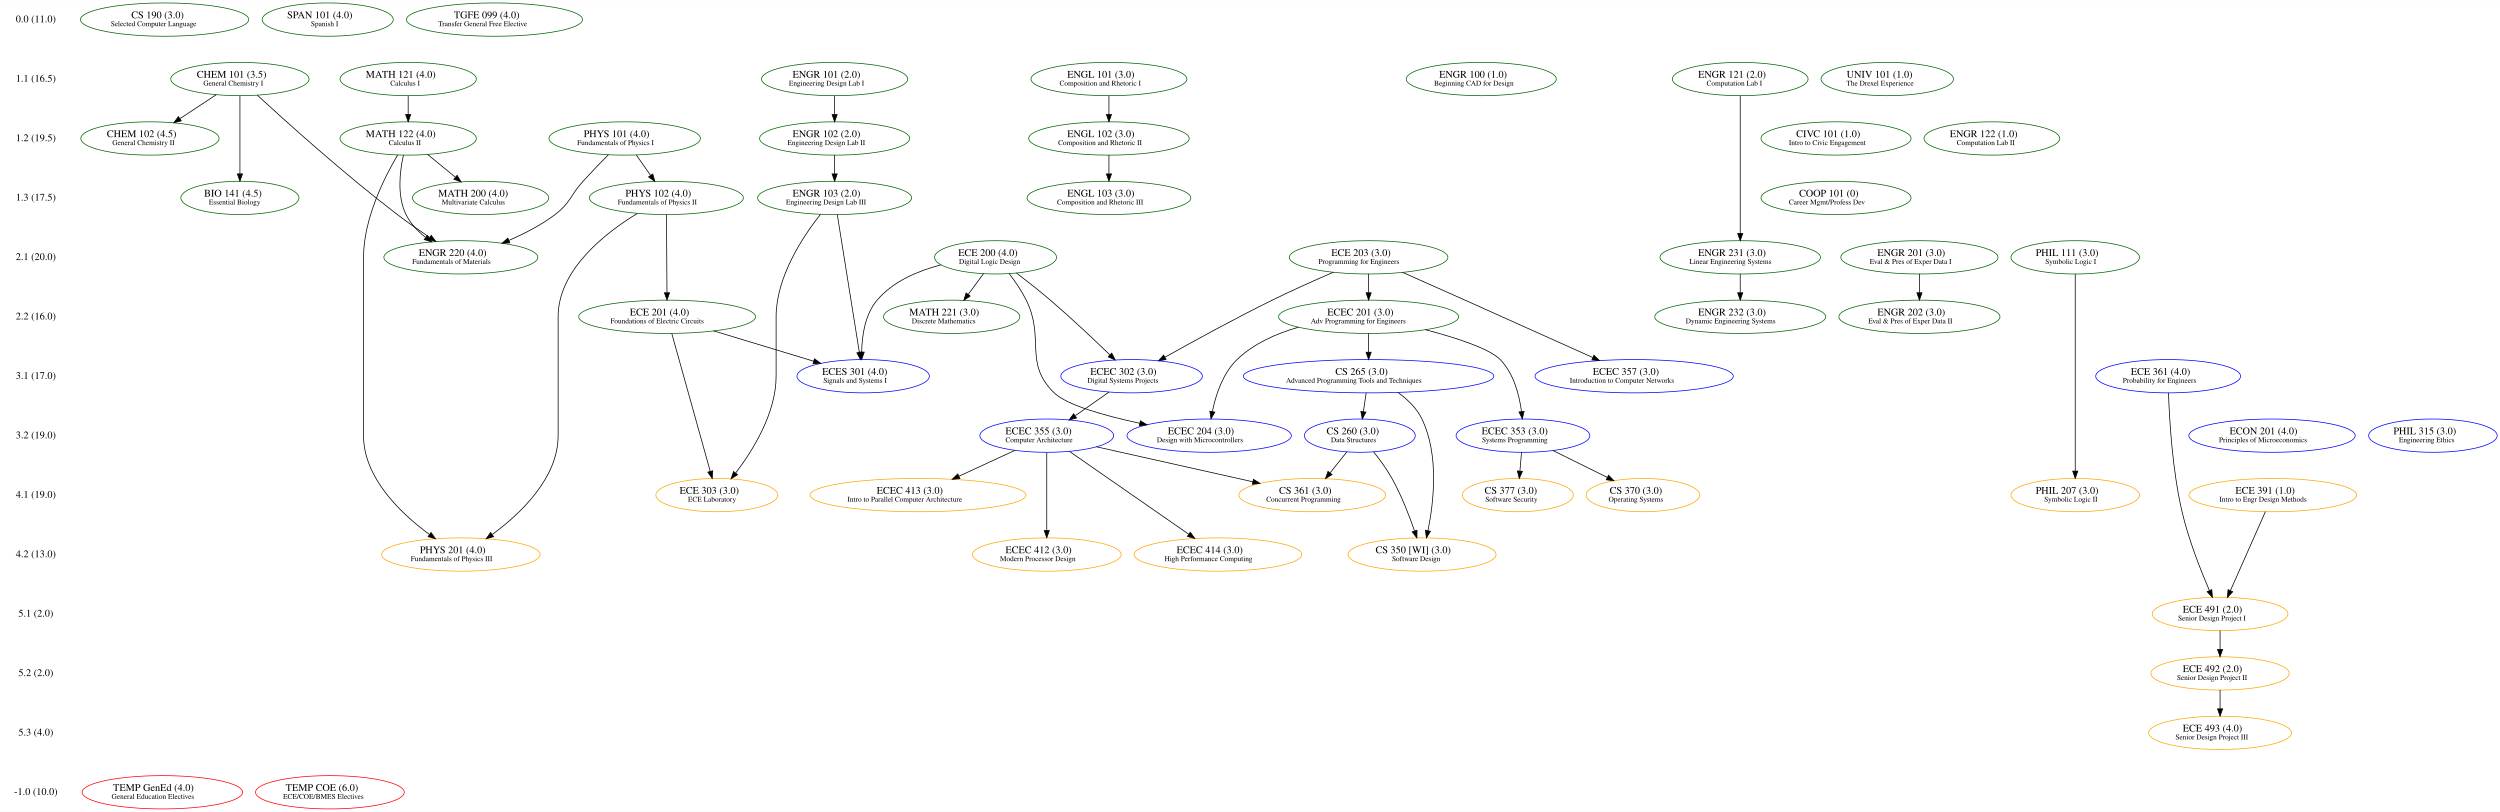
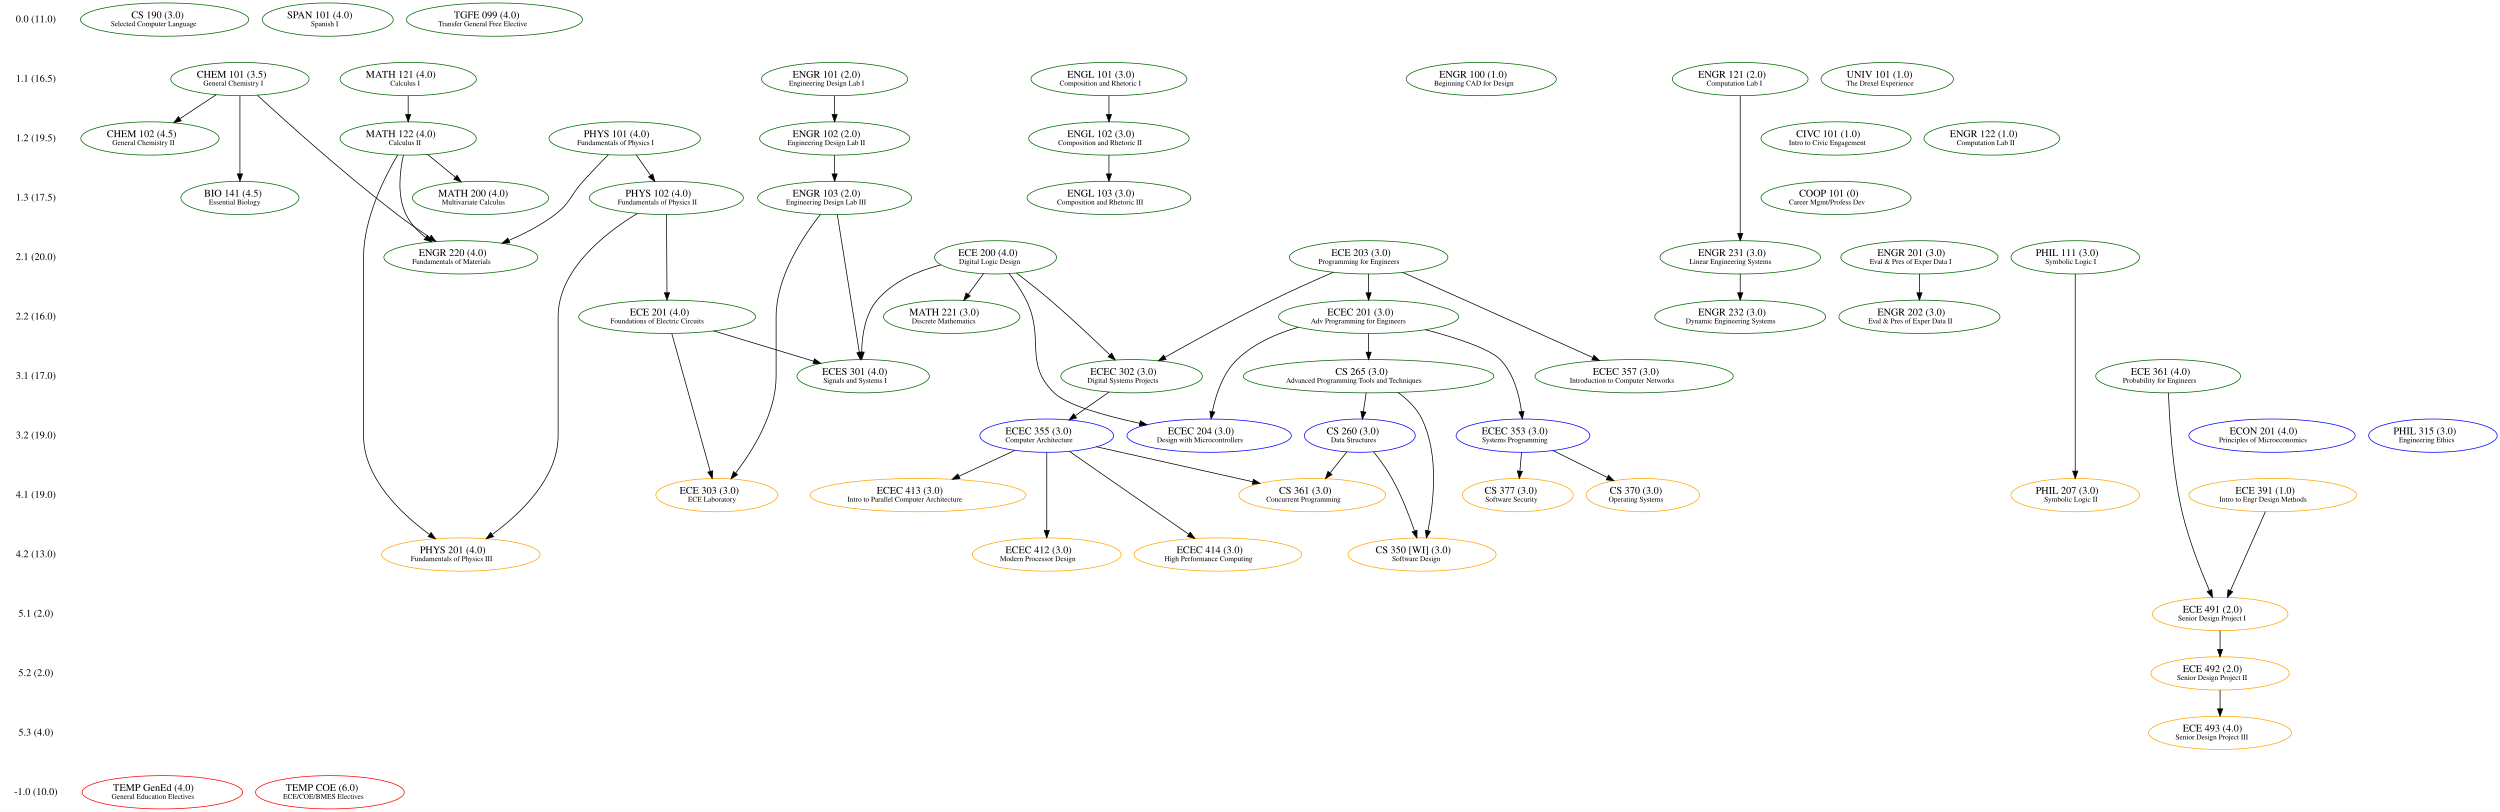
<svg xmlns="http://www.w3.org/2000/svg" width="3418pt" height="1110pt" viewBox="0.00 0.00 3417.68 1109.57">
  <g id="graph0" class="graph" transform="scale(1 1) rotate(0) translate(4 1105.568)">
    <polygon fill="#ffffff" stroke="transparent" points="-4,4 -4,-1105.568 3413.681,-1105.568 3413.681,4 -4,4" />
    <g id="node1" class="node">
      <text text-anchor="middle" x="45" y="-1075.24" font-family="Times,serif" font-size="14.00" fill="#000000">0.0 (11.0)</text>
    </g>
    <g id="node5" class="node">
      <text text-anchor="middle" x="45" y="-993.985" font-family="Times,serif" font-size="14.00" fill="#000000">1.1 (16.5)</text>
    </g>
    <g id="node2" class="node">
      <ellipse fill="none" stroke="#006400" cx="221" cy="-1078.94" rx="115.017" ry="22.756" />
      <text text-anchor="start" x="175.5" y="-1080.74" font-family="Times,serif" font-size="14.00" fill="#000000">CS 190 (3.0)</text>
      <text text-anchor="start" x="147.5" y="-1069.94" font-family="Times,serif" font-size="10.00" fill="#000000">Selected Computer Language</text>
    </g>
    <g id="node3" class="node">
      <ellipse fill="none" stroke="#006400" cx="444" cy="-1078.94" rx="89.606" ry="22.756" />
      <text text-anchor="start" x="388.5" y="-1080.74" font-family="Times,serif" font-size="14.00" fill="#000000">SPAN 101 (4.0)</text>
      <text text-anchor="start" x="421" y="-1069.94" font-family="Times,serif" font-size="10.00" fill="#000000">Spanish I</text>
    </g>
    <g id="node4" class="node">
      <ellipse fill="none" stroke="#006400" cx="672" cy="-1078.94" rx="120.417" ry="22.756" />
      <text text-anchor="start" x="616.5" y="-1080.74" font-family="Times,serif" font-size="14.00" fill="#000000">TGFE 099 (4.0)</text>
      <text text-anchor="start" x="595" y="-1069.94" font-family="Times,serif" font-size="10.00" fill="#000000">Transfer General Free Elective</text>
    </g>
    <g id="node13" class="node">
      <text text-anchor="middle" x="45" y="-912.731" font-family="Times,serif" font-size="14.00" fill="#000000">1.2 (19.5)</text>
    </g>
    <g id="node6" class="node">
      <ellipse fill="none" stroke="#006400" cx="324" cy="-997.685" rx="94.505" ry="22.756" />
      <text text-anchor="start" x="265" y="-999.485" font-family="Times,serif" font-size="14.00" fill="#000000">CHEM 101 (3.5)</text>
      <text text-anchor="start" x="274" y="-988.685" font-family="Times,serif" font-size="10.00" fill="#000000">General Chemistry I</text>
    </g>
    <g id="node14" class="node">
      <ellipse fill="none" stroke="#006400" cx="201" cy="-916.431" rx="94.505" ry="22.756" />
      <text text-anchor="start" x="142" y="-918.231" font-family="Times,serif" font-size="14.00" fill="#000000">CHEM 102 (4.5)</text>
      <text text-anchor="start" x="149.5" y="-907.431" font-family="Times,serif" font-size="10.00" fill="#000000">General Chemistry II</text>
    </g>
    <g id="edge3" class="edge">
      <path fill="none" stroke="#000000" d="M291.683,-976.337C276.549,-966.339 258.346,-954.314 242.232,-943.669" />
      <polygon fill="#000000" stroke="#000000" points="243.801,-940.511 233.528,-937.919 239.943,-946.351 243.801,-940.511" />
    </g>
    <g id="node22" class="node">
      <ellipse fill="none" stroke="#006400" cx="324" cy="-835.176" rx="80.721" ry="22.756" />
      <text text-anchor="start" x="275" y="-836.976" font-family="Times,serif" font-size="14.00" fill="#000000">BIO 141 (4.5)</text>
      <text text-anchor="start" x="281.5" y="-826.176" font-family="Times,serif" font-size="10.00" fill="#000000">Essential Biology</text>
    </g>
    <g id="edge8" class="edge">
      <path fill="none" stroke="#000000" d="M324,-974.746C324,-946.92 324,-899.808 324,-868.108" />
      <polygon fill="#000000" stroke="#000000" points="327.5,-867.998 324,-857.998 320.5,-867.998 327.5,-867.998" />
    </g>
    <g id="node32" class="node">
      <ellipse fill="none" stroke="#006400" cx="626" cy="-753.921" rx="105.218" ry="22.756" />
      <text text-anchor="start" x="568.5" y="-755.721" font-family="Times,serif" font-size="14.00" fill="#000000">ENGR 220 (4.0)</text>
      <text text-anchor="start" x="559.5" y="-744.921" font-family="Times,serif" font-size="10.00" fill="#000000">Fundamentals of Materials</text>
    </g>
    <g id="edge14" class="edge">
      <path fill="none" stroke="#000000" d="M347.724,-975.621C386.54,-939.901 466.562,-867.838 539,-812.548 553.028,-801.841 568.9,-790.841 583.21,-781.303" />
      <polygon fill="#000000" stroke="#000000" points="585.475,-784.002 591.888,-775.569 581.616,-778.161 585.475,-784.002" />
    </g>
    <g id="node7" class="node">
      <ellipse fill="none" stroke="#006400" cx="1512" cy="-997.685" rx="106.547" ry="22.756" />
      <text text-anchor="start" x="1455" y="-999.485" font-family="Times,serif" font-size="14.00" fill="#000000">ENGL 101 (3.0)</text>
      <text text-anchor="start" x="1444.5" y="-988.685" font-family="Times,serif" font-size="10.00" fill="#000000">Composition and Rhetoric I</text>
    </g>
    <g id="node16" class="node">
      <ellipse fill="none" stroke="#006400" cx="1512" cy="-916.431" rx="109.703" ry="22.756" />
      <text text-anchor="start" x="1455" y="-918.231" font-family="Times,serif" font-size="14.00" fill="#000000">ENGL 102 (3.0)</text>
      <text text-anchor="start" x="1442.5" y="-907.431" font-family="Times,serif" font-size="10.00" fill="#000000">Composition and Rhetoric II</text>
    </g>
    <g id="edge4" class="edge">
      <path fill="none" stroke="#000000" d="M1512,-975.051C1512,-967.106 1512,-958.01 1512,-949.391" />
      <polygon fill="#000000" stroke="#000000" points="1515.5,-949.225 1512,-939.225 1508.5,-949.225 1515.5,-949.225" />
    </g>
    <g id="node8" class="node">
      <ellipse fill="none" stroke="#006400" cx="2021" cy="-997.685" rx="102.561" ry="22.756" />
      <text text-anchor="start" x="1963.5" y="-999.485" font-family="Times,serif" font-size="14.00" fill="#000000">ENGR 100 (1.0)</text>
      <text text-anchor="start" x="1956.5" y="-988.685" font-family="Times,serif" font-size="10.00" fill="#000000">Beginning CAD for Design</text>
    </g>
    <g id="node9" class="node">
      <ellipse fill="none" stroke="#006400" cx="1137" cy="-997.685" rx="99.904" ry="22.756" />
      <text text-anchor="start" x="1079.5" y="-999.485" font-family="Times,serif" font-size="14.00" fill="#000000">ENGR 101 (2.0)</text>
      <text text-anchor="start" x="1074.5" y="-988.685" font-family="Times,serif" font-size="10.00" fill="#000000">Engineering Design Lab I</text>
    </g>
    <g id="node17" class="node">
      <ellipse fill="none" stroke="#006400" cx="1137" cy="-916.431" rx="102.561" ry="22.756" />
      <text text-anchor="start" x="1079.5" y="-918.231" font-family="Times,serif" font-size="14.00" fill="#000000">ENGR 102 (2.0)</text>
      <text text-anchor="start" x="1072.5" y="-907.431" font-family="Times,serif" font-size="10.00" fill="#000000">Engineering Design Lab II</text>
    </g>
    <g id="edge5" class="edge">
      <path fill="none" stroke="#000000" d="M1137,-975.051C1137,-967.106 1137,-958.01 1137,-949.391" />
      <polygon fill="#000000" stroke="#000000" points="1140.5,-949.225 1137,-939.225 1133.5,-949.225 1140.5,-949.225" />
    </g>
    <g id="node10" class="node">
      <ellipse fill="none" stroke="#006400" cx="2375" cy="-997.685" rx="92.762" ry="22.756" />
      <text text-anchor="start" x="2317.5" y="-999.485" font-family="Times,serif" font-size="14.00" fill="#000000">ENGR 121 (2.0)</text>
      <text text-anchor="start" x="2329" y="-988.685" font-family="Times,serif" font-size="10.00" fill="#000000">Computation Lab I</text>
    </g>
    <g id="node33" class="node">
      <ellipse fill="none" stroke="#006400" cx="2375" cy="-753.921" rx="109.703" ry="22.756" />
      <text text-anchor="start" x="2317.5" y="-755.721" font-family="Times,serif" font-size="14.00" fill="#000000">ENGR 231 (3.0)</text>
      <text text-anchor="start" x="2305.5" y="-744.921" font-family="Times,serif" font-size="10.00" fill="#000000">Linear Engineering Systems</text>
    </g>
    <g id="edge17" class="edge">
      <path fill="none" stroke="#000000" d="M2375,-974.753C2375,-931.359 2375,-837.099 2375,-786.913" />
      <polygon fill="#000000" stroke="#000000" points="2378.5,-786.615 2375,-776.615 2371.5,-786.615 2378.5,-786.615" />
    </g>
    <g id="node11" class="node">
      <ellipse fill="none" stroke="#006400" cx="554" cy="-997.685" rx="93.177" ry="22.756" />
      <text text-anchor="start" x="496" y="-999.485" font-family="Times,serif" font-size="14.00" fill="#000000">MATH 121 (4.0)</text>
      <text text-anchor="start" x="529.5" y="-988.685" font-family="Times,serif" font-size="10.00" fill="#000000">Calculus I</text>
    </g>
    <g id="node19" class="node">
      <ellipse fill="none" stroke="#006400" cx="554" cy="-916.431" rx="93.177" ry="22.756" />
      <text text-anchor="start" x="496" y="-918.231" font-family="Times,serif" font-size="14.00" fill="#000000">MATH 122 (4.0)</text>
      <text text-anchor="start" x="527.5" y="-907.431" font-family="Times,serif" font-size="10.00" fill="#000000">Calculus II</text>
    </g>
    <g id="edge6" class="edge">
      <path fill="none" stroke="#000000" d="M554,-975.051C554,-967.106 554,-958.01 554,-949.391" />
      <polygon fill="#000000" stroke="#000000" points="557.5,-949.225 554,-939.225 550.5,-949.225 557.5,-949.225" />
    </g>
    <g id="node12" class="node">
      <ellipse fill="none" stroke="#006400" cx="2576" cy="-997.685" rx="90.519" ry="22.756" />
      <text text-anchor="start" x="2520.5" y="-999.485" font-family="Times,serif" font-size="14.00" fill="#000000">UNIV 101 (1.0)</text>
      <text text-anchor="start" x="2520" y="-988.685" font-family="Times,serif" font-size="10.00" fill="#000000">The Drexel Experience</text>
    </g>
    <g id="node21" class="node">
      <text text-anchor="middle" x="45" y="-831.476" font-family="Times,serif" font-size="14.00" fill="#000000">1.3 (17.5)</text>
    </g>
    <g id="node15" class="node">
      <ellipse fill="none" stroke="#006400" cx="2506" cy="-916.431" rx="102.561" ry="22.756" />
      <text text-anchor="start" x="2451.5" y="-918.231" font-family="Times,serif" font-size="14.00" fill="#000000">CIVC 101 (1.0)</text>
      <text text-anchor="start" x="2441.5" y="-907.431" font-family="Times,serif" font-size="10.00" fill="#000000">Intro to Civic Engagement</text>
    </g>
    <g id="node24" class="node">
      <ellipse fill="none" stroke="#006400" cx="1512" cy="-835.176" rx="111.946" ry="22.756" />
      <text text-anchor="start" x="1455" y="-836.976" font-family="Times,serif" font-size="14.00" fill="#000000">ENGL 103 (3.0)</text>
      <text text-anchor="start" x="1441" y="-826.176" font-family="Times,serif" font-size="10.00" fill="#000000">Composition and Rhetoric III</text>
    </g>
    <g id="edge9" class="edge">
      <path fill="none" stroke="#000000" d="M1512,-893.797C1512,-885.851 1512,-876.755 1512,-868.136" />
      <polygon fill="#000000" stroke="#000000" points="1515.5,-867.97 1512,-857.97 1508.5,-867.97 1515.5,-867.97" />
    </g>
    <g id="node25" class="node">
      <ellipse fill="none" stroke="#006400" cx="1137" cy="-835.176" rx="105.218" ry="22.756" />
      <text text-anchor="start" x="1079.5" y="-836.976" font-family="Times,serif" font-size="14.00" fill="#000000">ENGR 103 (2.0)</text>
      <text text-anchor="start" x="1070.5" y="-826.176" font-family="Times,serif" font-size="10.00" fill="#000000">Engineering Design Lab III</text>
    </g>
    <g id="edge10" class="edge">
      <path fill="none" stroke="#000000" d="M1137,-893.797C1137,-885.851 1137,-876.755 1137,-868.136" />
      <polygon fill="#000000" stroke="#000000" points="1140.5,-867.97 1137,-857.97 1133.5,-867.97 1140.5,-867.97" />
    </g>
    <g id="node18" class="node">
      <ellipse fill="none" stroke="#006400" cx="2719" cy="-916.431" rx="92.762" ry="22.756" />
      <text text-anchor="start" x="2661.5" y="-918.231" font-family="Times,serif" font-size="14.00" fill="#000000">ENGR 122 (1.0)</text>
      <text text-anchor="start" x="2671" y="-907.431" font-family="Times,serif" font-size="10.00" fill="#000000">Computation Lab II</text>
    </g>
    <g id="node26" class="node">
      <ellipse fill="none" stroke="#006400" cx="653" cy="-835.176" rx="93.177" ry="22.756" />
      <text text-anchor="start" x="595" y="-836.976" font-family="Times,serif" font-size="14.00" fill="#000000">MATH 200 (4.0)</text>
      <text text-anchor="start" x="600" y="-826.176" font-family="Times,serif" font-size="10.00" fill="#000000">Multivariate Calculus</text>
    </g>
    <g id="edge11" class="edge">
      <path fill="none" stroke="#000000" d="M580.53,-894.656C592.182,-885.092 606.016,-873.738 618.458,-863.526" />
      <polygon fill="#000000" stroke="#000000" points="620.887,-866.06 626.397,-857.011 616.446,-860.65 620.887,-866.06" />
    </g>
    <g id="edge15" class="edge">
      <path fill="none" stroke="#000000" d="M547.525,-893.681C542.577,-871.737 538.506,-838.172 551,-812.548 557.003,-800.237 566.979,-789.753 577.727,-781.202" />
      <polygon fill="#000000" stroke="#000000" points="580.091,-783.807 586.043,-775.043 575.924,-778.182 580.091,-783.807" />
    </g>
    <g id="node66" class="node">
      <ellipse fill="none" stroke="#ffa500" cx="626" cy="-347.647" rx="108.375" ry="22.756" />
      <text text-anchor="start" x="570" y="-349.447" font-family="Times,serif" font-size="14.00" fill="#000000">PHYS 201 (4.0)</text>
      <text text-anchor="start" x="557.5" y="-338.647" font-family="Times,serif" font-size="10.00" fill="#000000">Fundamentals of Physics III</text>
    </g>
    <g id="edge53" class="edge">
      <path fill="none" stroke="#000000" d="M539.698,-894.018C521.668,-863.558 493,-806.809 493,-753.921 493,-753.921 493,-753.921 493,-510.156 493,-452.367 543.991,-403.837 582.827,-375.257" />
      <polygon fill="#000000" stroke="#000000" points="585.308,-377.785 591.403,-369.119 581.234,-372.093 585.308,-377.785" />
    </g>
    <g id="node20" class="node">
      <ellipse fill="none" stroke="#006400" cx="850" cy="-916.431" rx="103.476" ry="22.756" />
      <text text-anchor="start" x="794" y="-918.231" font-family="Times,serif" font-size="14.00" fill="#000000">PHYS 101 (4.0)</text>
      <text text-anchor="start" x="785" y="-907.431" font-family="Times,serif" font-size="10.00" fill="#000000">Fundamentals of Physics I</text>
    </g>
    <g id="node27" class="node">
      <ellipse fill="none" stroke="#006400" cx="907" cy="-835.176" rx="105.218" ry="22.756" />
      <text text-anchor="start" x="851" y="-836.976" font-family="Times,serif" font-size="14.00" fill="#000000">PHYS 102 (4.0)</text>
      <text text-anchor="start" x="840.5" y="-826.176" font-family="Times,serif" font-size="10.00" fill="#000000">Fundamentals of Physics II</text>
    </g>
    <g id="edge12" class="edge">
      <path fill="none" stroke="#000000" d="M865.878,-893.797C871.931,-885.168 878.935,-875.182 885.429,-865.925" />
      <polygon fill="#000000" stroke="#000000" points="888.33,-867.885 891.207,-857.688 882.599,-863.865 888.33,-867.885" />
    </g>
    <g id="edge16" class="edge">
      <path fill="none" stroke="#000000" d="M827.685,-894.246C817,-883.431 804.137,-870.126 793,-857.803 775.39,-838.318 775.917,-828.431 755,-812.548 736.056,-798.164 713.02,-786.282 691.684,-777.064" />
      <polygon fill="#000000" stroke="#000000" points="692.919,-773.786 682.343,-773.147 690.212,-780.242 692.919,-773.786" />
    </g>
    <g id="node28" class="node">
      <text text-anchor="middle" x="45" y="-750.221" font-family="Times,serif" font-size="14.00" fill="#000000">2.1 (20.0)</text>
    </g>
    <g id="node23" class="node">
      <ellipse fill="none" stroke="#006400" cx="2506" cy="-835.176" rx="102.561" ry="22.756" />
      <text text-anchor="start" x="2455.5" y="-836.976" font-family="Times,serif" font-size="14.00" fill="#000000">COOP 101 (0)</text>
      <text text-anchor="start" x="2441.5" y="-826.176" font-family="Times,serif" font-size="10.00" fill="#000000">Career Mgmt/Profess Dev</text>
    </g>
    <g id="node46" class="node">
-       <ellipse fill="none" stroke="#0000ff" cx="1176" cy="-591.411" rx="90.519" ry="22.756" />
+       <ellipse fill="none" stroke="#006400" cx="1176" cy="-591.411" rx="90.519" ry="22.756" />
      <text text-anchor="start" x="1120" y="-593.211" font-family="Times,serif" font-size="14.00" fill="#000000">ECES 301 (4.0)</text>
      <text text-anchor="start" x="1121.5" y="-582.411" font-family="Times,serif" font-size="10.00" fill="#000000">Signals and Systems I</text>
    </g>
    <g id="edge31" class="edge">
      <path fill="none" stroke="#000000" d="M1140.669,-812.243C1147.626,-768.758 1162.756,-674.194 1170.772,-624.088" />
      <polygon fill="#000000" stroke="#000000" points="1174.245,-624.533 1172.369,-614.106 1167.333,-623.427 1174.245,-624.533" />
    </g>
    <g id="node58" class="node">
      <ellipse fill="none" stroke="#ffa500" cx="976" cy="-428.902" rx="83.377" ry="22.756" />
      <text text-anchor="start" x="925" y="-430.702" font-family="Times,serif" font-size="14.00" fill="#000000">ECE 303 (3.0)</text>
      <text text-anchor="start" x="936.5" y="-419.902" font-family="Times,serif" font-size="10.00" fill="#000000">ECE Laboratory</text>
    </g>
    <g id="edge44" class="edge">
      <path fill="none" stroke="#000000" d="M1117.634,-812.679C1093.958,-782.795 1057,-727.384 1057,-672.666 1057,-672.666 1057,-672.666 1057,-591.411 1057,-541.129 1025.555,-490.418 1001.85,-459.332" />
      <polygon fill="#000000" stroke="#000000" points="1004.324,-456.814 995.402,-451.101 998.813,-461.131 1004.324,-456.814" />
    </g>
    <g id="node36" class="node">
      <ellipse fill="none" stroke="#006400" cx="908" cy="-672.666" rx="120.831" ry="22.756" />
      <text text-anchor="start" x="857" y="-674.466" font-family="Times,serif" font-size="14.00" fill="#000000">ECE 201 (4.0)</text>
      <text text-anchor="start" x="830.5" y="-663.666" font-family="Times,serif" font-size="10.00" fill="#000000">Foundations of Electric Circuits</text>
    </g>
    <g id="edge19" class="edge">
      <path fill="none" stroke="#000000" d="M907.141,-812.237C907.312,-784.41 907.602,-737.298 907.797,-705.598" />
      <polygon fill="#000000" stroke="#000000" points="911.298,-705.51 907.86,-695.488 904.298,-705.467 911.298,-705.51" />
    </g>
    <g id="edge52" class="edge">
      <path fill="none" stroke="#000000" d="M867.339,-813.971C823.499,-787.322 759,-737.157 759,-672.666 759,-672.666 759,-672.666 759,-510.156 759,-452.367 708.009,-403.837 669.173,-375.257" />
      <polygon fill="#000000" stroke="#000000" points="670.766,-372.093 660.597,-369.119 666.692,-377.785 670.766,-372.093" />
    </g>
    <g id="node35" class="node">
      <text text-anchor="middle" x="45" y="-668.966" font-family="Times,serif" font-size="14.00" fill="#000000">2.2 (16.0)</text>
    </g>
    <g id="node29" class="node">
      <ellipse fill="none" stroke="#006400" cx="1357" cy="-753.921" rx="83.377" ry="22.756" />
      <text text-anchor="start" x="1306" y="-755.721" font-family="Times,serif" font-size="14.00" fill="#000000">ECE 200 (4.0)</text>
      <text text-anchor="start" x="1307" y="-744.921" font-family="Times,serif" font-size="10.00" fill="#000000">Digital Logic Design</text>
    </g>
    <g id="node40" class="node">
      <ellipse fill="none" stroke="#006400" cx="1297" cy="-672.666" rx="93.177" ry="22.756" />
      <text text-anchor="start" x="1239" y="-674.466" font-family="Times,serif" font-size="14.00" fill="#000000">MATH 221 (3.0)</text>
      <text text-anchor="start" x="1242.5" y="-663.666" font-family="Times,serif" font-size="10.00" fill="#000000">Discrete Mathematics</text>
    </g>
    <g id="edge23" class="edge">
      <path fill="none" stroke="#000000" d="M1340.605,-731.718C1334.11,-722.923 1326.537,-712.666 1319.541,-703.192" />
      <polygon fill="#000000" stroke="#000000" points="1322.34,-701.09 1313.584,-695.125 1316.709,-705.248 1322.34,-701.09" />
    </g>
    <g id="node44" class="node">
-       <ellipse fill="none" stroke="#0000ff" cx="1543" cy="-591.411" rx="96.747" ry="22.756" />
+       <ellipse fill="none" stroke="#006400" cx="1543" cy="-591.411" rx="96.747" ry="22.756" />
      <text text-anchor="start" x="1486.5" y="-593.211" font-family="Times,serif" font-size="14.00" fill="#000000">ECEC 302 (3.0)</text>
      <text text-anchor="start" x="1482.5" y="-582.411" font-family="Times,serif" font-size="10.00" fill="#000000">Digital Systems Projects</text>
    </g>
    <g id="edge27" class="edge">
      <path fill="none" stroke="#000000" d="M1385.611,-732.508C1399.802,-721.649 1417.058,-708.082 1432,-695.293 1460.341,-671.038 1491.222,-641.901 1513.2,-620.666" />
      <polygon fill="#000000" stroke="#000000" points="1515.841,-622.979 1520.583,-613.505 1510.968,-617.954 1515.841,-622.979" />
    </g>
    <g id="edge29" class="edge">
      <path fill="none" stroke="#000000" d="M1282.263,-743.631C1250.954,-735.542 1216.831,-721.095 1195,-695.293 1178.54,-675.84 1174.353,-646.889 1173.963,-624.488" />
      <polygon fill="#000000" stroke="#000000" points="1177.464,-624.424 1174.031,-614.401 1170.464,-624.378 1177.464,-624.424" />
    </g>
    <g id="node49" class="node">
      <ellipse fill="none" stroke="#0000ff" cx="1649" cy="-510.156" rx="112.36" ry="22.756" />
      <text text-anchor="start" x="1592.5" y="-511.956" font-family="Times,serif" font-size="14.00" fill="#000000">ECEC 204 (3.0)</text>
      <text text-anchor="start" x="1577.5" y="-501.156" font-family="Times,serif" font-size="10.00" fill="#000000">Design with Microcontrollers</text>
    </g>
    <g id="edge34" class="edge">
      <path fill="none" stroke="#000000" d="M1375.621,-731.642C1383.688,-721.131 1392.705,-708.104 1399,-695.293 1424.891,-642.603 1395.033,-609.838 1437,-568.784 1454.238,-551.921 1506.068,-537.427 1554.162,-527.069" />
      <polygon fill="#000000" stroke="#000000" points="1554.973,-530.475 1564.036,-524.987 1553.529,-523.625 1554.973,-530.475" />
    </g>
    <g id="node30" class="node">
      <ellipse fill="none" stroke="#006400" cx="1867" cy="-753.921" rx="108.375" ry="22.756" />
      <text text-anchor="start" x="1816" y="-755.721" font-family="Times,serif" font-size="14.00" fill="#000000">ECE 203 (3.0)</text>
      <text text-anchor="start" x="1798.5" y="-744.921" font-family="Times,serif" font-size="10.00" fill="#000000">Programming for Engineers</text>
    </g>
    <g id="node37" class="node">
      <ellipse fill="none" stroke="#006400" cx="1867" cy="-672.666" rx="123.073" ry="22.756" />
      <text text-anchor="start" x="1810.5" y="-674.466" font-family="Times,serif" font-size="14.00" fill="#000000">ECEC 201 (3.0)</text>
      <text text-anchor="start" x="1788" y="-663.666" font-family="Times,serif" font-size="10.00" fill="#000000">Adv Programming for Engineers</text>
    </g>
    <g id="edge20" class="edge">
      <path fill="none" stroke="#000000" d="M1867,-731.287C1867,-723.341 1867,-714.245 1867,-705.627" />
      <polygon fill="#000000" stroke="#000000" points="1870.5,-705.461 1867,-695.461 1863.5,-705.461 1870.5,-705.461" />
    </g>
    <g id="edge26" class="edge">
      <path fill="none" stroke="#000000" d="M1818.928,-733.642C1793.719,-722.739 1762.453,-708.791 1735,-695.293 1684.149,-670.292 1627.205,-639.059 1588.63,-617.403" />
      <polygon fill="#000000" stroke="#000000" points="1590.15,-614.242 1579.719,-612.387 1586.716,-620.342 1590.15,-614.242" />
    </g>
    <g id="node45" class="node">
-       <ellipse fill="none" stroke="#0000ff" cx="2230" cy="-591.411" rx="135.529" ry="22.756" />
+       <ellipse fill="none" stroke="#006400" cx="2230" cy="-591.411" rx="135.529" ry="22.756" />
      <text text-anchor="start" x="2173.5" y="-593.211" font-family="Times,serif" font-size="14.00" fill="#000000">ECEC 357 (3.0)</text>
      <text text-anchor="start" x="2142" y="-582.411" font-family="Times,serif" font-size="10.00" fill="#000000">Introduction to Computer Networks</text>
    </g>
    <g id="edge28" class="edge">
      <path fill="none" stroke="#000000" d="M1913.451,-733.353C1938.756,-722.132 1970.613,-707.981 1999,-695.293 2058.53,-668.688 2126.6,-638.05 2173.343,-616.978" />
      <polygon fill="#000000" stroke="#000000" points="2175.013,-620.065 2182.691,-612.764 2172.136,-613.683 2175.013,-620.065" />
    </g>
    <g id="node31" class="node">
      <ellipse fill="none" stroke="#006400" cx="2620" cy="-753.921" rx="107.46" ry="22.756" />
      <text text-anchor="start" x="2562.5" y="-755.721" font-family="Times,serif" font-size="14.00" fill="#000000">ENGR 201 (3.0)</text>
      <text text-anchor="start" x="2552" y="-744.921" font-family="Times,serif" font-size="10.00" fill="#000000">Eval &amp; Pres of Exper Data I</text>
    </g>
    <g id="node38" class="node">
      <ellipse fill="none" stroke="#006400" cx="2620" cy="-672.666" rx="110.118" ry="22.756" />
      <text text-anchor="start" x="2562.5" y="-674.466" font-family="Times,serif" font-size="14.00" fill="#000000">ENGR 202 (3.0)</text>
      <text text-anchor="start" x="2550" y="-663.666" font-family="Times,serif" font-size="10.00" fill="#000000">Eval &amp; Pres of Exper Data II</text>
    </g>
    <g id="edge21" class="edge">
      <path fill="none" stroke="#000000" d="M2620,-731.287C2620,-723.341 2620,-714.245 2620,-705.627" />
      <polygon fill="#000000" stroke="#000000" points="2623.5,-705.461 2620,-695.461 2616.5,-705.461 2623.5,-705.461" />
    </g>
    <g id="node39" class="node">
      <ellipse fill="none" stroke="#006400" cx="2375" cy="-672.666" rx="116.846" ry="22.756" />
      <text text-anchor="start" x="2317.5" y="-674.466" font-family="Times,serif" font-size="14.00" fill="#000000">ENGR 232 (3.0)</text>
      <text text-anchor="start" x="2300.5" y="-663.666" font-family="Times,serif" font-size="10.00" fill="#000000">Dynamic Engineering Systems</text>
    </g>
    <g id="edge22" class="edge">
      <path fill="none" stroke="#000000" d="M2375,-731.287C2375,-723.341 2375,-714.245 2375,-705.627" />
      <polygon fill="#000000" stroke="#000000" points="2378.5,-705.461 2375,-695.461 2371.5,-705.461 2378.5,-705.461" />
    </g>
    <g id="node34" class="node">
      <ellipse fill="none" stroke="#006400" cx="2833" cy="-753.921" rx="87.863" ry="22.756" />
      <text text-anchor="start" x="2779" y="-755.721" font-family="Times,serif" font-size="14.00" fill="#000000">PHIL 111 (3.0)</text>
      <text text-anchor="start" x="2792" y="-744.921" font-family="Times,serif" font-size="10.00" fill="#000000">Symbolic Logic I</text>
    </g>
    <g id="node61" class="node">
      <ellipse fill="none" stroke="#ffa500" cx="2833" cy="-428.902" rx="87.863" ry="22.756" />
      <text text-anchor="start" x="2779" y="-430.702" font-family="Times,serif" font-size="14.00" fill="#000000">PHIL 207 (3.0)</text>
      <text text-anchor="start" x="2790.5" y="-419.902" font-family="Times,serif" font-size="10.00" fill="#000000">Symbolic Logic II</text>
    </g>
    <g id="edge46" class="edge">
      <path fill="none" stroke="#000000" d="M2833,-731.066C2833,-674.537 2833,-527.976 2833,-461.975" />
      <polygon fill="#000000" stroke="#000000" points="2836.5,-461.731 2833,-451.731 2829.5,-461.731 2836.5,-461.731" />
    </g>
    <g id="node41" class="node">
      <text text-anchor="middle" x="45" y="-587.711" font-family="Times,serif" font-size="14.00" fill="#000000">3.1 (17.0)</text>
    </g>
    <g id="edge30" class="edge">
      <path fill="none" stroke="#000000" d="M971.512,-653.41C1012.726,-640.914 1066.376,-624.648 1108.382,-611.912" />
      <polygon fill="#000000" stroke="#000000" points="1109.42,-615.255 1117.974,-609.004 1107.389,-608.556 1109.42,-615.255" />
    </g>
    <g id="edge43" class="edge">
      <path fill="none" stroke="#000000" d="M914.397,-649.733C926.553,-606.157 953.018,-511.288 966.972,-461.265" />
      <polygon fill="#000000" stroke="#000000" points="970.354,-462.169 969.669,-451.596 963.611,-460.288 970.354,-462.169" />
    </g>
    <g id="node42" class="node">
-       <ellipse fill="none" stroke="#0000ff" cx="1867" cy="-591.411" rx="171.24" ry="22.756" />
+       <ellipse fill="none" stroke="#006400" cx="1867" cy="-591.411" rx="171.24" ry="22.756" />
      <text text-anchor="start" x="1821.5" y="-593.211" font-family="Times,serif" font-size="14.00" fill="#000000">CS 265 (3.0)</text>
      <text text-anchor="start" x="1754" y="-582.411" font-family="Times,serif" font-size="10.00" fill="#000000">Advanced Programming Tools and Techniques</text>
    </g>
    <g id="edge25" class="edge">
      <path fill="none" stroke="#000000" d="M1867,-650.032C1867,-642.087 1867,-632.99 1867,-624.372" />
      <polygon fill="#000000" stroke="#000000" points="1870.5,-624.206 1867,-614.206 1863.5,-624.206 1870.5,-624.206" />
    </g>
    <g id="edge35" class="edge">
      <path fill="none" stroke="#000000" d="M1771.028,-658.395C1741.018,-649.81 1709.824,-636.06 1687,-614.039 1667.585,-595.307 1658.035,-565.85 1653.37,-543.08" />
      <polygon fill="#000000" stroke="#000000" points="1656.796,-542.358 1651.552,-533.152 1649.91,-543.619 1656.796,-542.358" />
    </g>
    <g id="node50" class="node">
      <ellipse fill="none" stroke="#0000ff" cx="2078" cy="-510.156" rx="91.434" ry="22.756" />
      <text text-anchor="start" x="2021.5" y="-511.956" font-family="Times,serif" font-size="14.00" fill="#000000">ECEC 353 (3.0)</text>
      <text text-anchor="start" x="2022" y="-501.156" font-family="Times,serif" font-size="10.00" fill="#000000">Systems Programming</text>
    </g>
    <g id="edge36" class="edge">
      <path fill="none" stroke="#000000" d="M1944.533,-655.027C1986.254,-644.096 2032.141,-629.272 2047,-614.039 2065.379,-595.197 2072.929,-565.939 2075.997,-543.269" />
      <polygon fill="#000000" stroke="#000000" points="2079.505,-543.389 2077.142,-533.061 2072.549,-542.608 2079.505,-543.389" />
    </g>
    <g id="node47" class="node">
      <text text-anchor="middle" x="45" y="-506.456" font-family="Times,serif" font-size="14.00" fill="#000000">3.2 (19.0)</text>
    </g>
    <g id="node48" class="node">
      <ellipse fill="none" stroke="#0000ff" cx="1855" cy="-510.156" rx="75.821" ry="22.756" />
      <text text-anchor="start" x="1809.5" y="-511.956" font-family="Times,serif" font-size="14.00" fill="#000000">CS 260 (3.0)</text>
      <text text-anchor="start" x="1815.5" y="-501.156" font-family="Times,serif" font-size="10.00" fill="#000000">Data Structures</text>
    </g>
    <g id="edge33" class="edge">
      <path fill="none" stroke="#000000" d="M1863.657,-568.777C1862.484,-560.832 1861.141,-551.736 1859.868,-543.117" />
      <polygon fill="#000000" stroke="#000000" points="1863.29,-542.332 1858.366,-532.951 1856.365,-543.355 1863.29,-542.332" />
    </g>
    <g id="node63" class="node">
      <ellipse fill="none" stroke="#ffa500" cx="1940" cy="-347.647" rx="101.233" ry="22.756" />
      <text text-anchor="start" x="1876.5" y="-349.447" font-family="Times,serif" font-size="14.00" fill="#000000">CS 350 [WI] (3.0)</text>
      <text text-anchor="start" x="1899" y="-338.647" font-family="Times,serif" font-size="10.00" fill="#000000">Software Design</text>
    </g>
    <g id="edge49" class="edge">
      <path fill="none" stroke="#000000" d="M1907.072,-569.241C1920.042,-559.836 1932.902,-547.588 1940,-532.784 1963.435,-483.906 1955.994,-419.082 1948.186,-380.533" />
      <polygon fill="#000000" stroke="#000000" points="1951.529,-379.429 1946,-370.392 1944.686,-380.905 1951.529,-379.429" />
    </g>
    <g id="node43" class="node">
-       <ellipse fill="none" stroke="#0000ff" cx="2960" cy="-591.411" rx="98.99" ry="22.756" />
+       <ellipse fill="none" stroke="#006400" cx="2960" cy="-591.411" rx="98.99" ry="22.756" />
      <text text-anchor="start" x="2909" y="-593.211" font-family="Times,serif" font-size="14.00" fill="#000000">ECE 361 (4.0)</text>
      <text text-anchor="start" x="2898" y="-582.411" font-family="Times,serif" font-size="10.00" fill="#000000">Probability for Engineers</text>
    </g>
    <g id="node68" class="node">
      <ellipse fill="none" stroke="#ffa500" cx="3031" cy="-266.392" rx="92.762" ry="22.756" />
      <text text-anchor="start" x="2980" y="-268.192" font-family="Times,serif" font-size="14.00" fill="#000000">ECE 491 (2.0)</text>
      <text text-anchor="start" x="2973.5" y="-257.392" font-family="Times,serif" font-size="10.00" fill="#000000">Senior Design Project I</text>
    </g>
    <g id="edge56" class="edge">
      <path fill="none" stroke="#000000" d="M2960.488,-568.592C2961.655,-533.339 2965.609,-463.701 2979,-406.274 2987.895,-368.13 3004.418,-326.255 3016.458,-298.359" />
      <polygon fill="#000000" stroke="#000000" points="3019.706,-299.667 3020.51,-289.103 3013.294,-296.86 3019.706,-299.667" />
    </g>
    <g id="node51" class="node">
      <ellipse fill="none" stroke="#0000ff" cx="1427" cy="-510.156" rx="91.434" ry="22.756" />
      <text text-anchor="start" x="1370.5" y="-511.956" font-family="Times,serif" font-size="14.00" fill="#000000">ECEC 355 (3.0)</text>
      <text text-anchor="start" x="1370.5" y="-501.156" font-family="Times,serif" font-size="10.00" fill="#000000">Computer Architecture</text>
    </g>
    <g id="edge37" class="edge">
      <path fill="none" stroke="#000000" d="M1512.219,-569.85C1498.079,-559.946 1481.149,-548.086 1466.118,-537.557" />
      <polygon fill="#000000" stroke="#000000" points="1467.721,-534.407 1457.523,-531.537 1463.705,-540.141 1467.721,-534.407" />
    </g>
    <g id="node54" class="node">
      <text text-anchor="middle" x="45" y="-425.202" font-family="Times,serif" font-size="14.00" fill="#000000">4.1 (19.0)</text>
    </g>
    <g id="node55" class="node">
      <ellipse fill="none" stroke="#ffa500" cx="1790" cy="-428.902" rx="100.318" ry="22.756" />
      <text text-anchor="start" x="1744.5" y="-430.702" font-family="Times,serif" font-size="14.00" fill="#000000">CS 361 (3.0)</text>
      <text text-anchor="start" x="1727" y="-419.902" font-family="Times,serif" font-size="10.00" fill="#000000">Concurrent Programming</text>
    </g>
    <g id="edge39" class="edge">
      <path fill="none" stroke="#000000" d="M1837.238,-487.953C1830.203,-479.158 1821.998,-468.902 1814.42,-459.428" />
      <polygon fill="#000000" stroke="#000000" points="1816.946,-456.983 1807.966,-451.36 1811.48,-461.356 1816.946,-456.983" />
    </g>
    <g id="edge48" class="edge">
      <path fill="none" stroke="#000000" d="M1873.84,-488.017C1882.253,-477.431 1891.857,-464.303 1899,-451.529 1911.768,-428.696 1922.466,-401.076 1929.729,-380.056" />
      <polygon fill="#000000" stroke="#000000" points="1933.134,-380.912 1933.013,-370.318 1926.501,-378.675 1933.134,-380.912" />
    </g>
    <g id="node56" class="node">
      <ellipse fill="none" stroke="#ffa500" cx="2242" cy="-428.902" rx="77.564" ry="22.756" />
      <text text-anchor="start" x="2196.5" y="-430.702" font-family="Times,serif" font-size="14.00" fill="#000000">CS 370 (3.0)</text>
      <text text-anchor="start" x="2195" y="-419.902" font-family="Times,serif" font-size="10.00" fill="#000000">Operating Systems</text>
    </g>
    <g id="edge41" class="edge">
      <path fill="none" stroke="#000000" d="M2118.961,-489.862C2141.492,-478.699 2169.591,-464.777 2193.247,-453.057" />
      <polygon fill="#000000" stroke="#000000" points="2195.002,-456.093 2202.409,-448.517 2191.894,-449.821 2195.002,-456.093" />
    </g>
    <g id="node57" class="node">
      <ellipse fill="none" stroke="#ffa500" cx="2071" cy="-428.902" rx="75.821" ry="22.756" />
      <text text-anchor="start" x="2025.5" y="-430.702" font-family="Times,serif" font-size="14.00" fill="#000000">CS 377 (3.0)</text>
      <text text-anchor="start" x="2026.5" y="-419.902" font-family="Times,serif" font-size="10.00" fill="#000000">Software Security</text>
    </g>
    <g id="edge42" class="edge">
      <path fill="none" stroke="#000000" d="M2076.05,-487.522C2075.366,-479.577 2074.582,-470.481 2073.84,-461.862" />
      <polygon fill="#000000" stroke="#000000" points="2077.309,-461.359 2072.964,-451.696 2070.335,-461.96 2077.309,-461.359" />
    </g>
    <g id="edge40" class="edge">
      <path fill="none" stroke="#000000" d="M1494.91,-494.94C1505.97,-492.462 1517.303,-489.924 1528,-487.529 1588.571,-473.967 1657.021,-458.65 1708.763,-447.074" />
      <polygon fill="#000000" stroke="#000000" points="1709.558,-450.483 1718.552,-444.884 1708.029,-443.652 1709.558,-450.483" />
    </g>
    <g id="node60" class="node">
      <ellipse fill="none" stroke="#ffa500" cx="1251" cy="-428.902" rx="147.571" ry="22.756" />
      <text text-anchor="start" x="1194.5" y="-430.702" font-family="Times,serif" font-size="14.00" fill="#000000">ECEC 413 (3.0)</text>
      <text text-anchor="start" x="1154.5" y="-419.902" font-family="Times,serif" font-size="10.00" fill="#000000">Intro to Parallel Computer Architecture</text>
    </g>
    <g id="edge45" class="edge">
      <path fill="none" stroke="#000000" d="M1383.494,-490.071C1360.387,-479.403 1331.725,-466.171 1306.977,-454.745" />
      <polygon fill="#000000" stroke="#000000" points="1308.249,-451.477 1297.703,-450.463 1305.315,-457.832 1308.249,-451.477" />
    </g>
    <g id="node64" class="node">
      <ellipse fill="none" stroke="#ffa500" cx="1427" cy="-347.647" rx="101.647" ry="22.756" />
      <text text-anchor="start" x="1370.5" y="-349.447" font-family="Times,serif" font-size="14.00" fill="#000000">ECEC 412 (3.0)</text>
      <text text-anchor="start" x="1363" y="-338.647" font-family="Times,serif" font-size="10.00" fill="#000000">Modern Processor Design</text>
    </g>
    <g id="edge50" class="edge">
      <path fill="none" stroke="#000000" d="M1427,-487.217C1427,-459.391 1427,-412.279 1427,-380.579" />
      <polygon fill="#000000" stroke="#000000" points="1430.5,-380.469 1427,-370.469 1423.5,-380.469 1430.5,-380.469" />
    </g>
    <g id="node65" class="node">
      <ellipse fill="none" stroke="#ffa500" cx="1661" cy="-347.647" rx="114.603" ry="22.756" />
      <text text-anchor="start" x="1604.5" y="-349.447" font-family="Times,serif" font-size="14.00" fill="#000000">ECEC 414 (3.0)</text>
      <text text-anchor="start" x="1588" y="-338.647" font-family="Times,serif" font-size="10.00" fill="#000000">High Performance Computing</text>
    </g>
    <g id="edge51" class="edge">
      <path fill="none" stroke="#000000" d="M1458.073,-488.576C1500.09,-459.397 1575.055,-407.334 1621.164,-375.312" />
      <polygon fill="#000000" stroke="#000000" points="1623.207,-378.155 1629.424,-369.576 1619.214,-372.406 1623.207,-378.155" />
    </g>
    <g id="node52" class="node">
      <ellipse fill="none" stroke="#0000ff" cx="3102" cy="-510.156" rx="113.689" ry="22.756" />
      <text text-anchor="start" x="3044" y="-511.956" font-family="Times,serif" font-size="14.00" fill="#000000">ECON 201 (4.0)</text>
      <text text-anchor="start" x="3029.5" y="-501.156" font-family="Times,serif" font-size="10.00" fill="#000000">Principles of Microeconomics</text>
    </g>
    <g id="node53" class="node">
      <ellipse fill="none" stroke="#0000ff" cx="3322" cy="-510.156" rx="87.863" ry="22.756" />
      <text text-anchor="start" x="3268" y="-511.956" font-family="Times,serif" font-size="14.00" fill="#000000">PHIL 315 (3.0)</text>
      <text text-anchor="start" x="3275.5" y="-501.156" font-family="Times,serif" font-size="10.00" fill="#000000">Engineering Ethics</text>
    </g>
    <g id="node62" class="node">
      <text text-anchor="middle" x="45" y="-343.947" font-family="Times,serif" font-size="14.00" fill="#000000">4.2 (13.0)</text>
    </g>
    <g id="node59" class="node">
      <ellipse fill="none" stroke="#ffa500" cx="3103" cy="-428.902" rx="114.603" ry="22.756" />
      <text text-anchor="start" x="3052" y="-430.702" font-family="Times,serif" font-size="14.00" fill="#000000">ECE 391 (1.0)</text>
      <text text-anchor="start" x="3030" y="-419.902" font-family="Times,serif" font-size="10.00" fill="#000000">Intro to Engr Design Methods</text>
    </g>
    <g id="edge55" class="edge">
      <path fill="none" stroke="#000000" d="M3092.989,-406.305C3080.557,-378.247 3059.274,-330.208 3045.171,-298.376" />
      <polygon fill="#000000" stroke="#000000" points="3048.293,-296.783 3041.042,-289.058 3041.893,-299.618 3048.293,-296.783" />
    </g>
    <g id="node67" class="node">
      <text text-anchor="middle" x="45" y="-262.692" font-family="Times,serif" font-size="14.00" fill="#000000">5.1 (2.0)</text>
    </g>
    <g id="node69" class="node">
      <text text-anchor="middle" x="45" y="-181.437" font-family="Times,serif" font-size="14.00" fill="#000000">5.2 (2.0)</text>
    </g>
    <g id="node70" class="node">
      <ellipse fill="none" stroke="#ffa500" cx="3031" cy="-185.137" rx="94.505" ry="22.756" />
      <text text-anchor="start" x="2980" y="-186.937" font-family="Times,serif" font-size="14.00" fill="#000000">ECE 492 (2.0)</text>
      <text text-anchor="start" x="2972" y="-176.137" font-family="Times,serif" font-size="10.00" fill="#000000">Senior Design Project II</text>
    </g>
    <g id="edge58" class="edge">
      <path fill="none" stroke="#000000" d="M3031,-243.758C3031,-235.812 3031,-226.716 3031,-218.098" />
      <polygon fill="#000000" stroke="#000000" points="3034.5,-217.931 3031,-207.931 3027.5,-217.932 3034.5,-217.931" />
    </g>
    <g id="node71" class="node">
      <text text-anchor="middle" x="45" y="-100.182" font-family="Times,serif" font-size="14.00" fill="#000000">5.3 (4.0)</text>
    </g>
    <g id="node72" class="node">
      <ellipse fill="none" stroke="#ffa500" cx="3031" cy="-103.882" rx="97.662" ry="22.756" />
      <text text-anchor="start" x="2980" y="-105.682" font-family="Times,serif" font-size="14.00" fill="#000000">ECE 493 (4.0)</text>
      <text text-anchor="start" x="2970" y="-94.882" font-family="Times,serif" font-size="10.00" fill="#000000">Senior Design Project III</text>
    </g>
    <g id="edge60" class="edge">
      <path fill="none" stroke="#000000" d="M3031,-162.503C3031,-154.558 3031,-145.462 3031,-136.843" />
      <polygon fill="#000000" stroke="#000000" points="3034.5,-136.677 3031,-126.677 3027.5,-136.677 3034.5,-136.677" />
    </g>
    <g id="node73" class="node">
      <text text-anchor="middle" x="45" y="-18.927" font-family="Times,serif" font-size="14.00" fill="#000000">-1.0 (10.0)</text>
    </g>
    <g id="node74" class="node">
      <ellipse fill="none" stroke="#ff0000" cx="218" cy="-22.627" rx="109.703" ry="22.756" />
      <text text-anchor="start" x="150.5" y="-24.427" font-family="Times,serif" font-size="14.00" fill="#000000">TEMP GenEd (4.0)</text>
      <text text-anchor="start" x="148.5" y="-13.627" font-family="Times,serif" font-size="10.00" fill="#000000">General Education Electives</text>
    </g>
    <g id="node75" class="node">
      <ellipse fill="none" stroke="#ff0000" cx="447" cy="-22.627" rx="101.647" ry="22.756" />
      <text text-anchor="start" x="386.5" y="-24.427" font-family="Times,serif" font-size="14.00" fill="#000000">TEMP COE (6.0)</text>
      <text text-anchor="start" x="383" y="-13.627" font-family="Times,serif" font-size="10.00" fill="#000000">ECE/COE/BMES Electives</text>
    </g>
  </g>
</svg>
